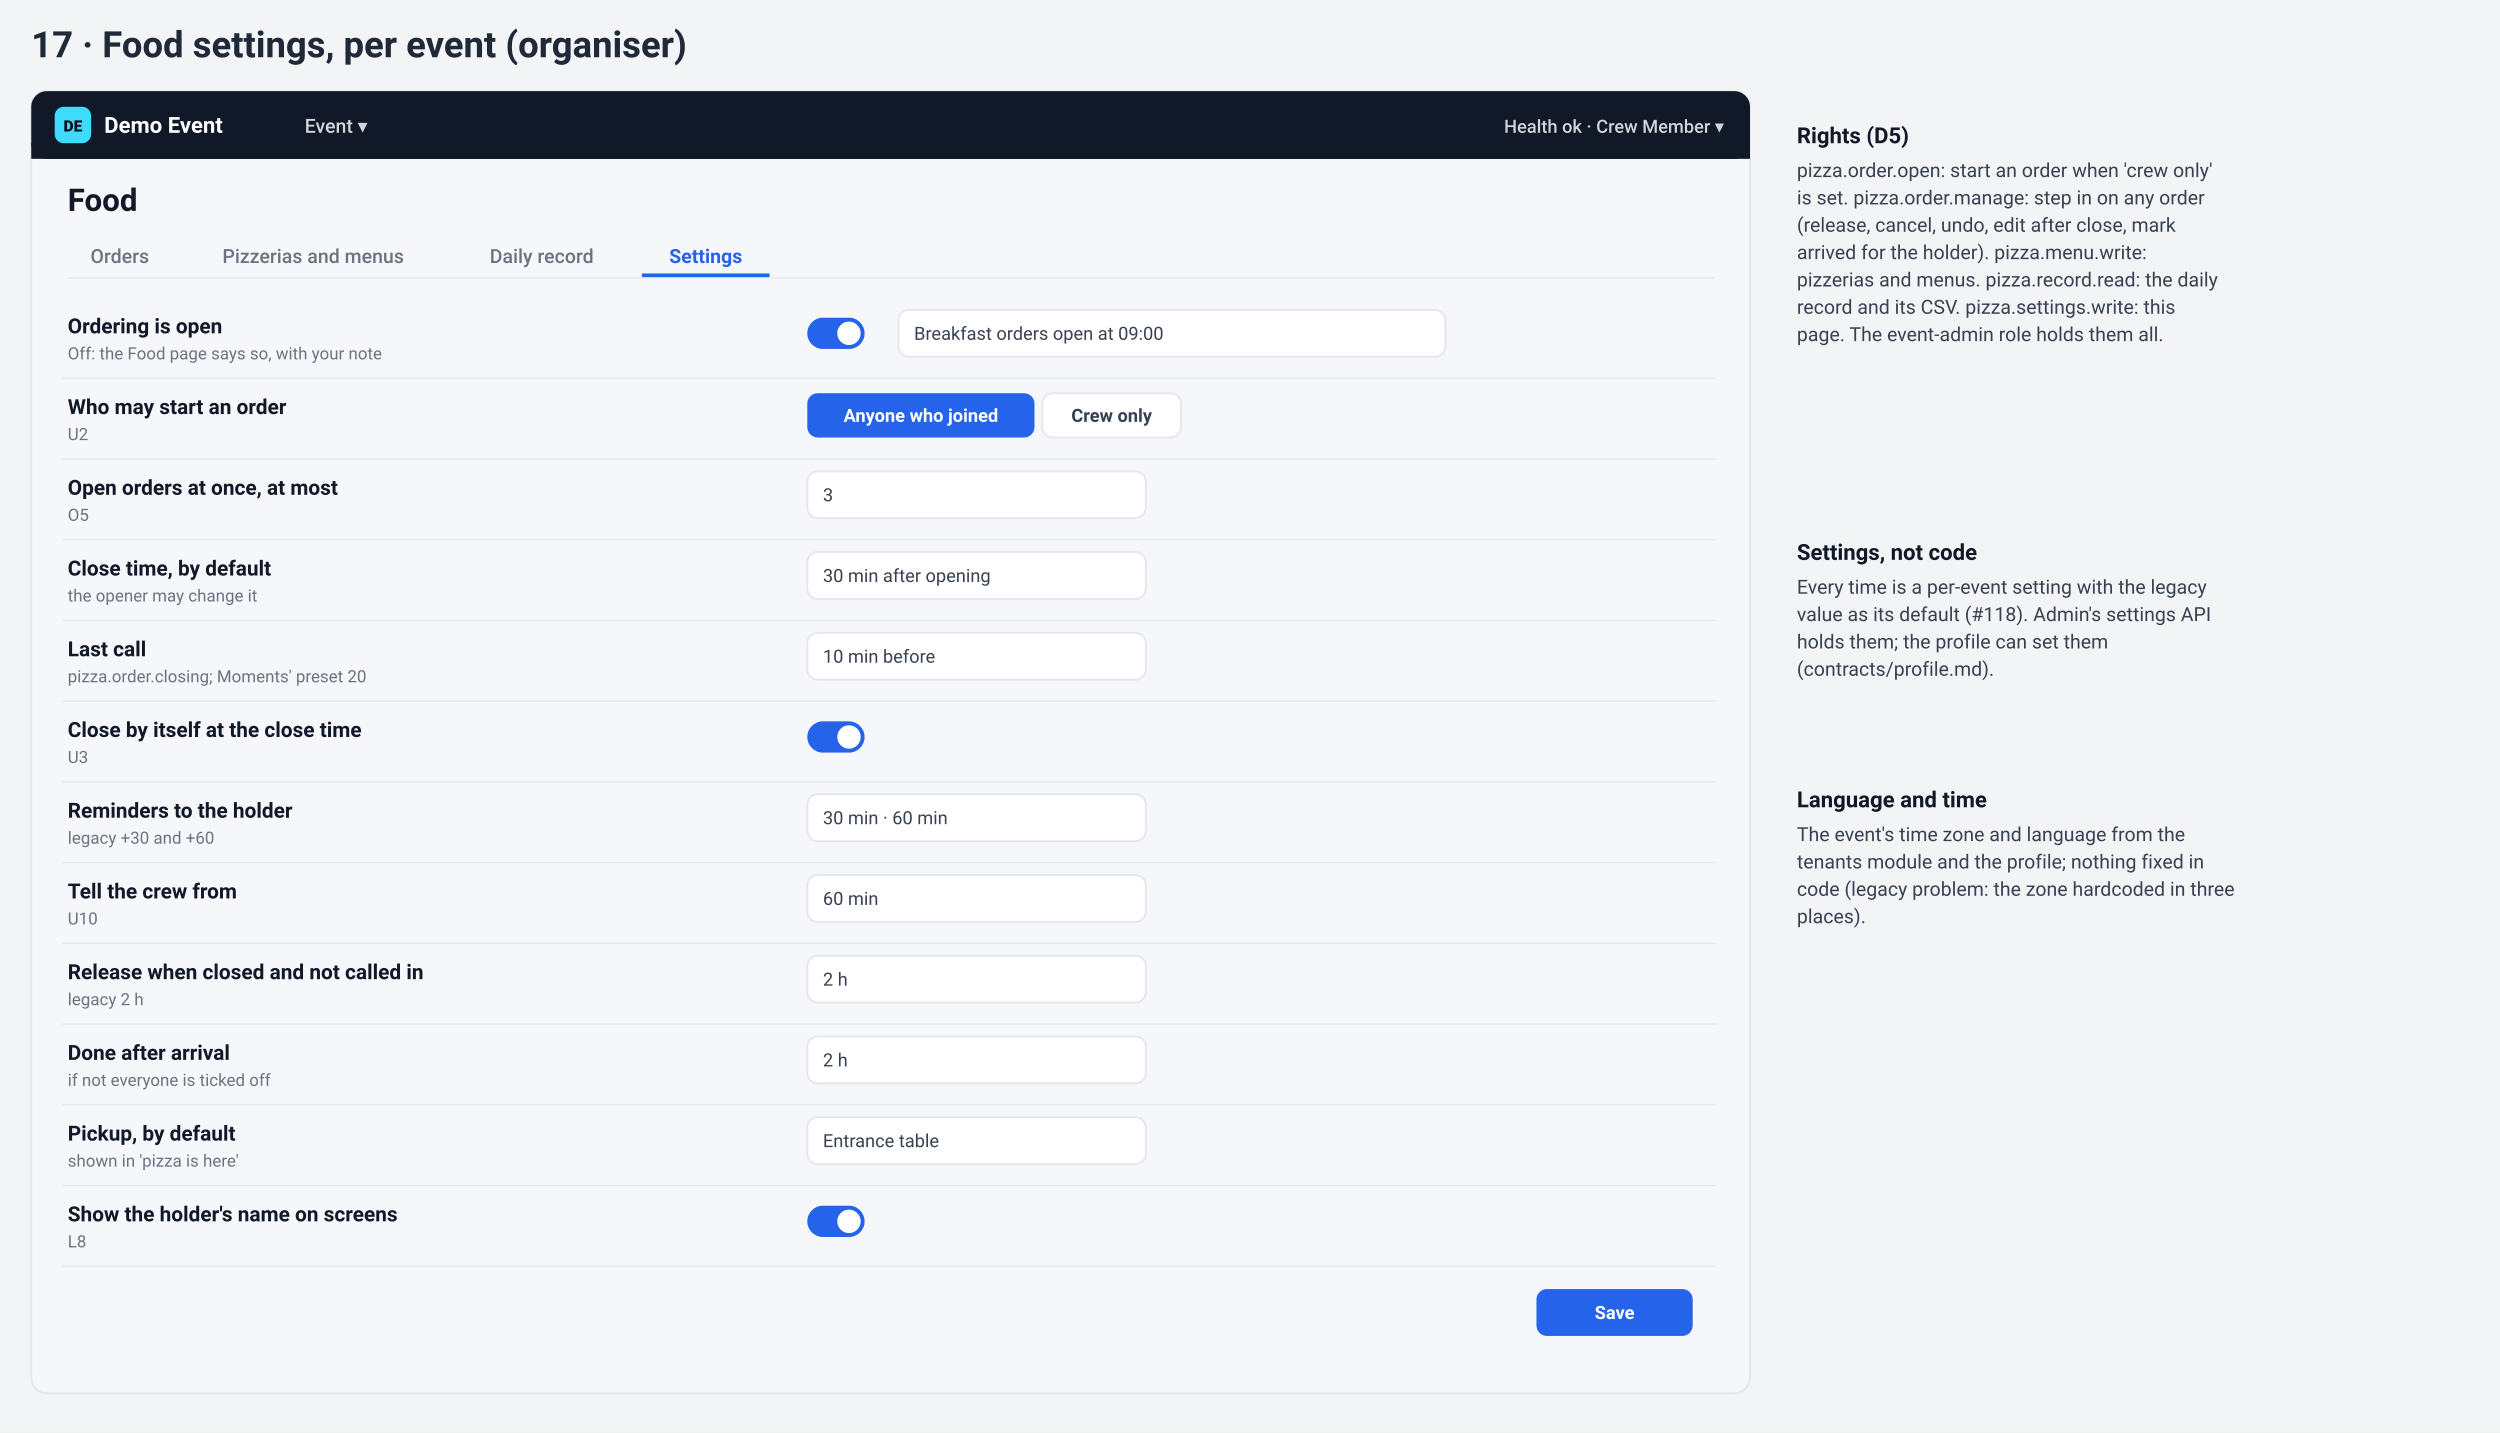
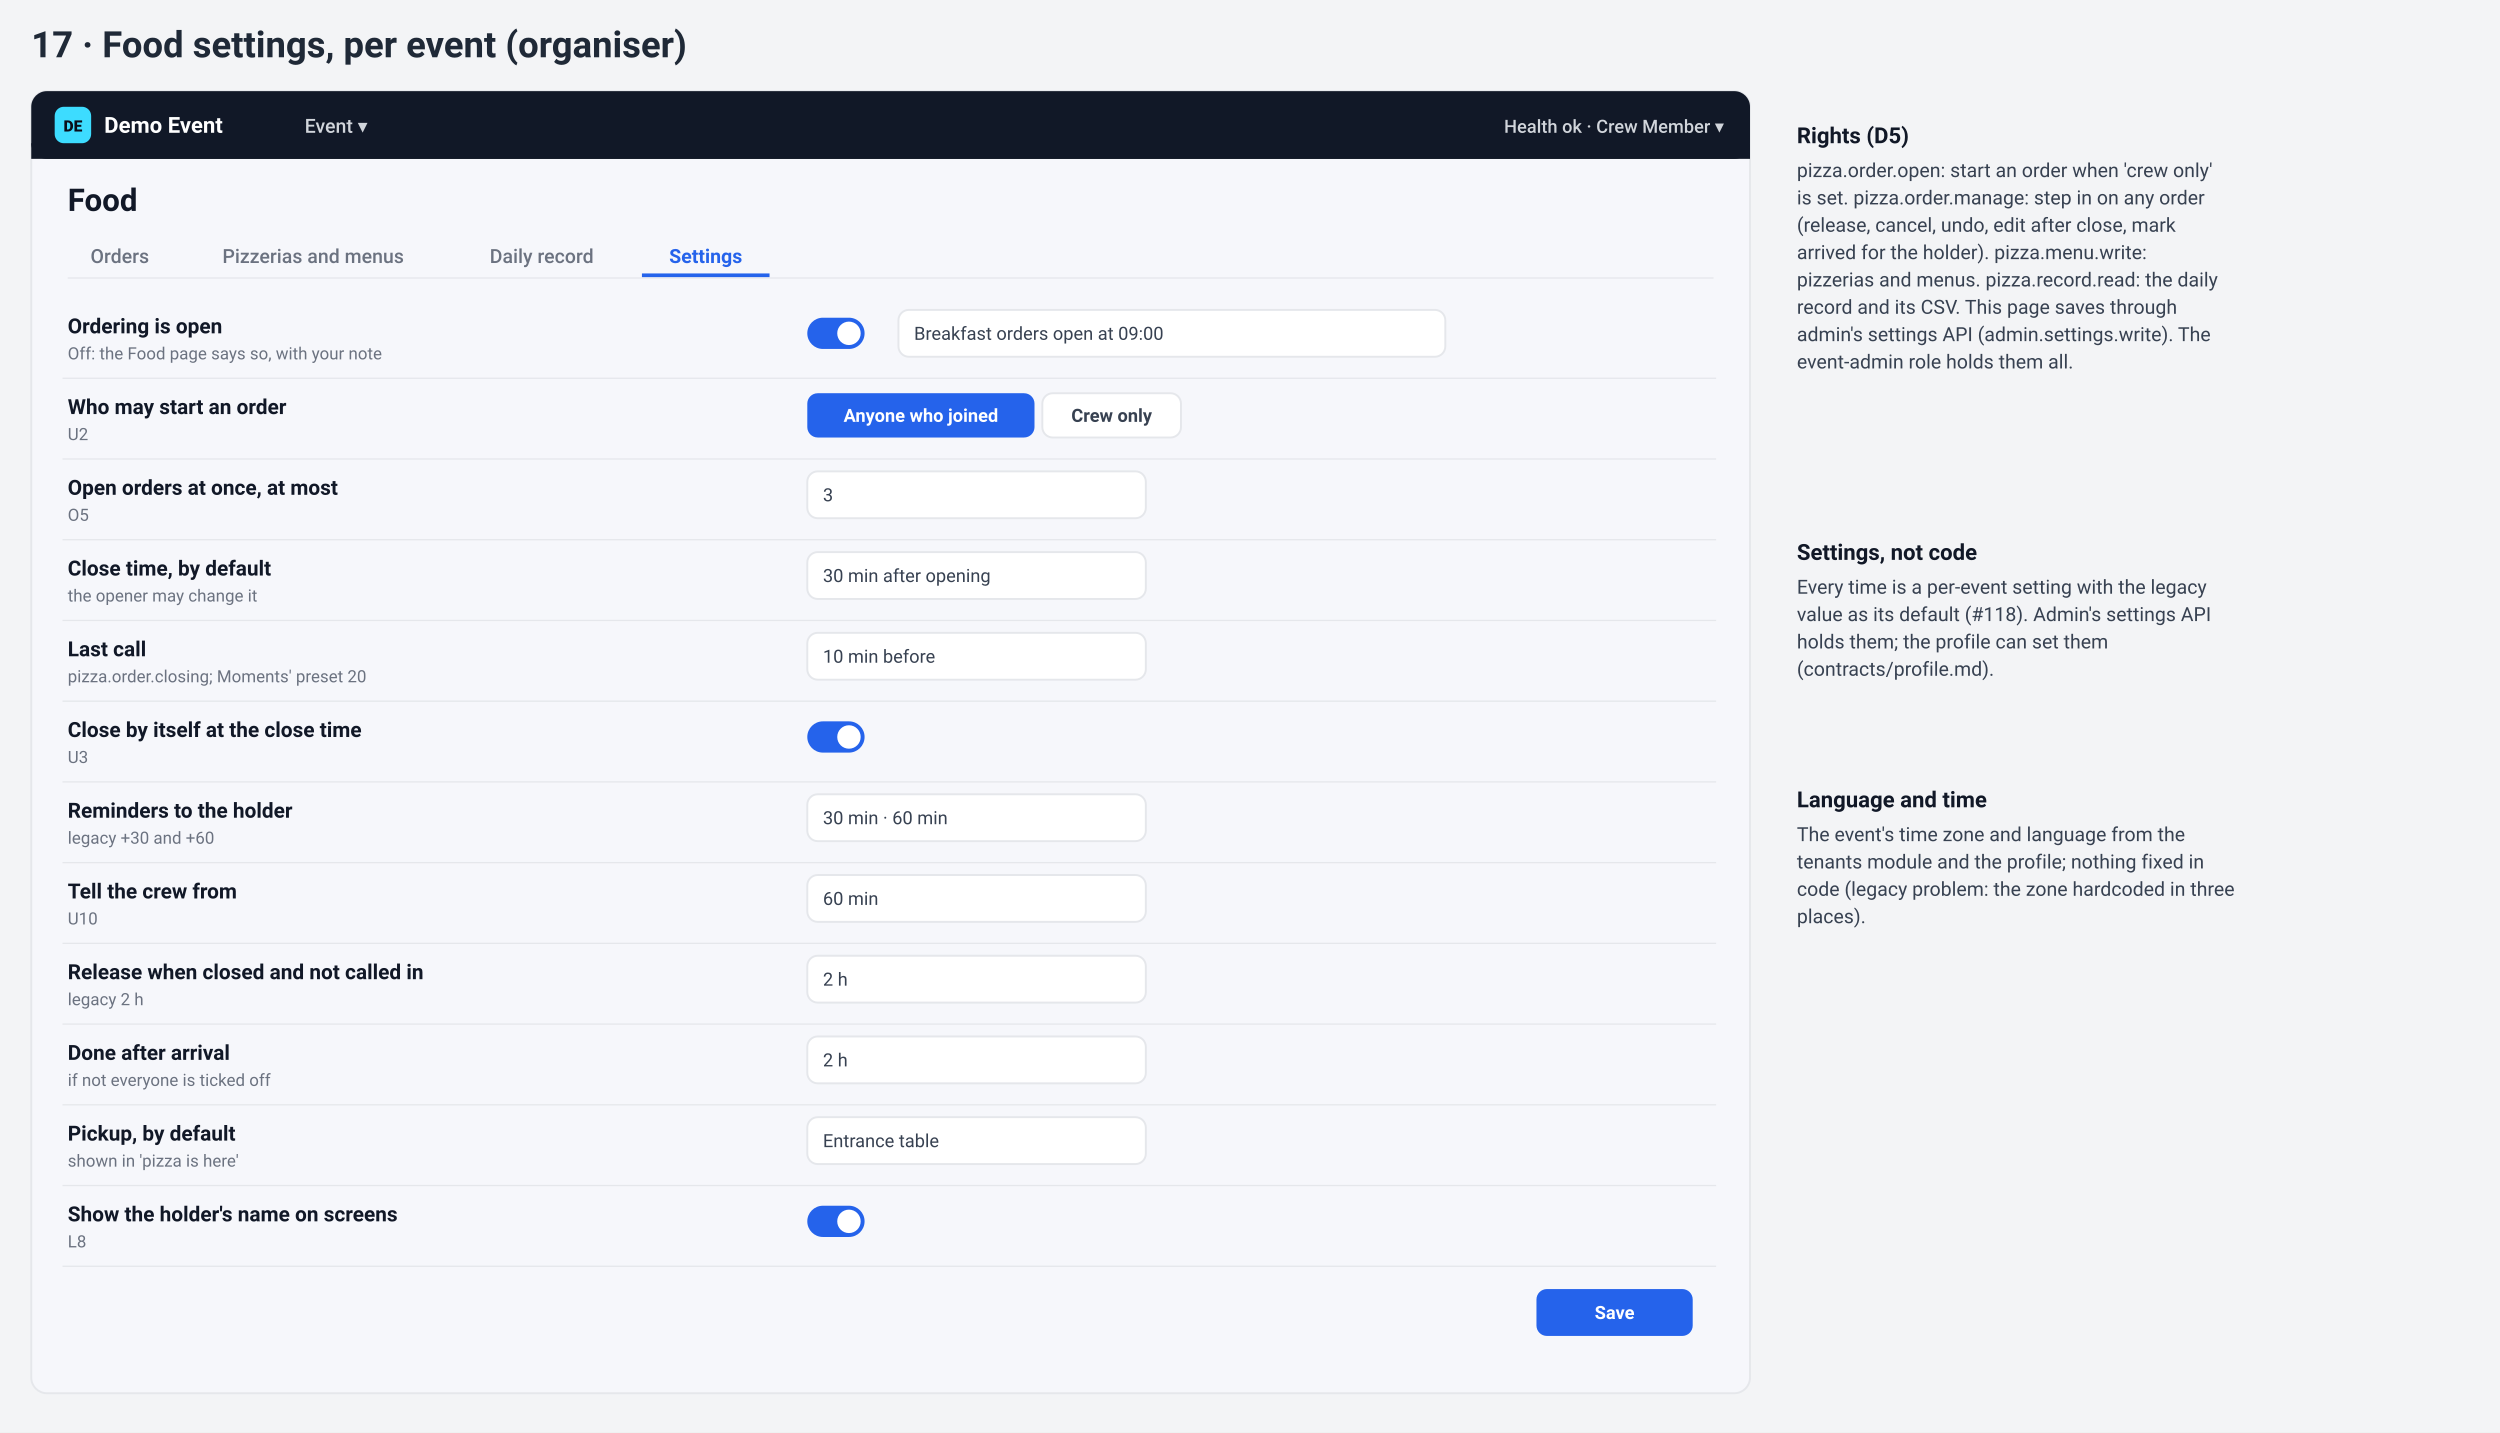
<svg xmlns="http://www.w3.org/2000/svg" viewBox="0 0 1920 1100" width="1920" height="1100" font-family="system-ui, -apple-system, 'Segoe UI', Roboto, Helvetica, Arial, sans-serif">
  <defs>
    <marker id="ah" viewBox="0 0 10 10" refX="9" refY="5" markerWidth="8" markerHeight="8" orient="auto-start-reverse">
      <path d="M0,0 L10,5 L0,10 z" fill="#6b7280" />
    </marker>
  </defs>
  <rect x="0" y="0" width="1920" height="1100" rx="0" fill="#f3f4f6" />
  <text x="24" y="44" font-size="28" fill="#1f2937" font-weight="700" text-anchor="start">17 · Food settings, per event (organiser)</text>
  <rect x="24" y="70" width="1320" height="1000" rx="12" fill="#f6f7fb" stroke="#e5e7eb" stroke-width="1.5" />
  <rect x="24" y="70" width="1320" height="52" rx="12" fill="#111827" />
  <rect x="24" y="110" width="1320" height="12" rx="0" fill="#111827" />
  <rect x="42" y="82" width="28" height="28" rx="7" fill="#3ddcff" />
  <text x="56" y="101" font-size="12" fill="#0b0d1a" font-weight="800" text-anchor="middle">DE</text>
  <text x="80" y="102" font-size="17" fill="#ffffff" font-weight="700" text-anchor="start">Demo Event</text>
  <text x="234" y="102" font-size="15" fill="#d1d5db" font-weight="500" text-anchor="start">Event ▾</text>
  <text x="1324" y="102" font-size="14" fill="#d1d5db" font-weight="500" text-anchor="end">Health ok · Crew Member ▾</text>
  <text x="52" y="162" font-size="24" fill="#111827" font-weight="700" text-anchor="start">Food</text>
  <text x="92.0" y="202" font-size="15" fill="#6b7280" font-weight="500" text-anchor="middle">Orders</text>
  <text x="240.5" y="202" font-size="15" fill="#6b7280" font-weight="500" text-anchor="middle">Pizzerias and menus</text>
  <text x="416.0" y="202" font-size="15" fill="#6b7280" font-weight="500" text-anchor="middle">Daily record</text>
  <text x="542.0" y="202" font-size="15" fill="#2563eb" font-weight="700" text-anchor="middle">Settings</text>
  <rect x="493" y="210" width="98" height="3" rx="0" fill="#2563eb" />
  <rect x="52" y="213" width="1264" height="1" rx="0" fill="#e5e7eb" />
  <text x="52" y="256" font-size="16" fill="#111827" font-weight="600" text-anchor="start">Ordering is open</text>
  <text x="52" y="276" font-size="13" fill="#6b7280" font-weight="400" text-anchor="start">Off: the Food page says so, with your note</text>
  <rect x="620" y="244" width="44" height="24" rx="12" fill="#2563eb" />
  <circle cx="652" cy="256" r="9" fill="#ffffff" />
  <rect x="690" y="238" width="420" height="36" rx="8" fill="#ffffff" stroke="#e5e7eb" stroke-width="1.5" />
  <text x="702" y="261" font-size="14" fill="#374151" font-weight="400" text-anchor="start">Breakfast orders open at 09:00</text>
  <rect x="48" y="290" width="1270" height="1" rx="0" fill="#e5e7eb" />
  <text x="52" y="318" font-size="16" fill="#111827" font-weight="600" text-anchor="start">Who may start an order</text>
  <text x="52" y="338" font-size="13" fill="#6b7280" font-weight="400" text-anchor="start">U2</text>
  <rect x="620" y="302" width="174.5" height="34" rx="8" fill="#2563eb" />
  <text x="707.25" y="324" font-size="14" fill="#ffffff" font-weight="600" text-anchor="middle">Anyone who joined</text>
  <rect x="800.5" y="302" width="106.5" height="34" rx="8" fill="#ffffff" stroke="#e5e7eb" stroke-width="1.5" />
  <text x="853.75" y="324" font-size="14" fill="#374151" font-weight="600" text-anchor="middle">Crew only</text>
  <rect x="48" y="352" width="1270" height="1" rx="0" fill="#e5e7eb" />
  <text x="52" y="380" font-size="16" fill="#111827" font-weight="600" text-anchor="start">Open orders at once, at most</text>
  <text x="52" y="400" font-size="13" fill="#6b7280" font-weight="400" text-anchor="start">O5</text>
  <rect x="620" y="362" width="260" height="36" rx="8" fill="#ffffff" stroke="#e5e7eb" stroke-width="1.5" />
  <text x="632" y="385" font-size="14" fill="#374151" font-weight="400" text-anchor="start">3</text>
  <rect x="48" y="414" width="1270" height="1" rx="0" fill="#e5e7eb" />
  <text x="52" y="442" font-size="16" fill="#111827" font-weight="600" text-anchor="start">Close time, by default</text>
  <text x="52" y="462" font-size="13" fill="#6b7280" font-weight="400" text-anchor="start">the opener may change it</text>
  <rect x="620" y="424" width="260" height="36" rx="8" fill="#ffffff" stroke="#e5e7eb" stroke-width="1.5" />
  <text x="632" y="447" font-size="14" fill="#374151" font-weight="400" text-anchor="start">30 min after opening</text>
  <rect x="48" y="476" width="1270" height="1" rx="0" fill="#e5e7eb" />
  <text x="52" y="504" font-size="16" fill="#111827" font-weight="600" text-anchor="start">Last call</text>
  <text x="52" y="524" font-size="13" fill="#6b7280" font-weight="400" text-anchor="start">pizza.order.closing; Moments' preset 20</text>
  <rect x="620" y="486" width="260" height="36" rx="8" fill="#ffffff" stroke="#e5e7eb" stroke-width="1.5" />
  <text x="632" y="509" font-size="14" fill="#374151" font-weight="400" text-anchor="start">10 min before</text>
  <rect x="48" y="538" width="1270" height="1" rx="0" fill="#e5e7eb" />
  <text x="52" y="566" font-size="16" fill="#111827" font-weight="600" text-anchor="start">Close by itself at the close time</text>
  <text x="52" y="586" font-size="13" fill="#6b7280" font-weight="400" text-anchor="start">U3</text>
  <rect x="620" y="554" width="44" height="24" rx="12" fill="#2563eb" />
  <circle cx="652" cy="566" r="9" fill="#ffffff" />
  <rect x="48" y="600" width="1270" height="1" rx="0" fill="#e5e7eb" />
  <text x="52" y="628" font-size="16" fill="#111827" font-weight="600" text-anchor="start">Reminders to the holder</text>
  <text x="52" y="648" font-size="13" fill="#6b7280" font-weight="400" text-anchor="start">legacy +30 and +60</text>
  <rect x="620" y="610" width="260" height="36" rx="8" fill="#ffffff" stroke="#e5e7eb" stroke-width="1.5" />
  <text x="632" y="633" font-size="14" fill="#374151" font-weight="400" text-anchor="start">30 min · 60 min</text>
  <rect x="48" y="662" width="1270" height="1" rx="0" fill="#e5e7eb" />
  <text x="52" y="690" font-size="16" fill="#111827" font-weight="600" text-anchor="start">Tell the crew from</text>
  <text x="52" y="710" font-size="13" fill="#6b7280" font-weight="400" text-anchor="start">U10</text>
  <rect x="620" y="672" width="260" height="36" rx="8" fill="#ffffff" stroke="#e5e7eb" stroke-width="1.5" />
  <text x="632" y="695" font-size="14" fill="#374151" font-weight="400" text-anchor="start">60 min</text>
  <rect x="48" y="724" width="1270" height="1" rx="0" fill="#e5e7eb" />
  <text x="52" y="752" font-size="16" fill="#111827" font-weight="600" text-anchor="start">Release when closed and not called in</text>
  <text x="52" y="772" font-size="13" fill="#6b7280" font-weight="400" text-anchor="start">legacy 2 h</text>
  <rect x="620" y="734" width="260" height="36" rx="8" fill="#ffffff" stroke="#e5e7eb" stroke-width="1.5" />
  <text x="632" y="757" font-size="14" fill="#374151" font-weight="400" text-anchor="start">2 h</text>
  <rect x="48" y="786" width="1270" height="1" rx="0" fill="#e5e7eb" />
  <text x="52" y="814" font-size="16" fill="#111827" font-weight="600" text-anchor="start">Done after arrival</text>
  <text x="52" y="834" font-size="13" fill="#6b7280" font-weight="400" text-anchor="start">if not everyone is ticked off</text>
  <rect x="620" y="796" width="260" height="36" rx="8" fill="#ffffff" stroke="#e5e7eb" stroke-width="1.5" />
  <text x="632" y="819" font-size="14" fill="#374151" font-weight="400" text-anchor="start">2 h</text>
  <rect x="48" y="848" width="1270" height="1" rx="0" fill="#e5e7eb" />
  <text x="52" y="876" font-size="16" fill="#111827" font-weight="600" text-anchor="start">Pickup, by default</text>
  <text x="52" y="896" font-size="13" fill="#6b7280" font-weight="400" text-anchor="start">shown in 'pizza is here'</text>
  <rect x="620" y="858" width="260" height="36" rx="8" fill="#ffffff" stroke="#e5e7eb" stroke-width="1.5" />
  <text x="632" y="881" font-size="14" fill="#374151" font-weight="400" text-anchor="start">Entrance table</text>
  <rect x="48" y="910" width="1270" height="1" rx="0" fill="#e5e7eb" />
  <text x="52" y="938" font-size="16" fill="#111827" font-weight="600" text-anchor="start">Show the holder's name on screens</text>
  <text x="52" y="958" font-size="13" fill="#6b7280" font-weight="400" text-anchor="start">L8</text>
  <rect x="620" y="926" width="44" height="24" rx="12" fill="#2563eb" />
  <circle cx="652" cy="938" r="9" fill="#ffffff" />
  <rect x="48" y="972" width="1270" height="1" rx="0" fill="#e5e7eb" />
  <rect x="1180" y="990" width="120" height="36" rx="8" fill="#2563eb" />
  <text x="1240.0" y="1013.0" font-size="14" fill="#ffffff" font-weight="600" text-anchor="middle">Save</text>
  <text x="1380" y="110" font-size="17" fill="#111827" font-weight="700" text-anchor="start">Rights (D5)</text>
  <text x="1380" y="136" font-size="15" fill="#374151" font-weight="400" text-anchor="start">pizza.order.open: start an order when 'crew only'</text>
  <text x="1380" y="157" font-size="15" fill="#374151" font-weight="400" text-anchor="start">is set. pizza.order.manage: step in on any order</text>
  <text x="1380" y="178" font-size="15" fill="#374151" font-weight="400" text-anchor="start">(release, cancel, undo, edit after close, mark</text>
  <text x="1380" y="199" font-size="15" fill="#374151" font-weight="400" text-anchor="start">arrived for the holder). pizza.menu.write:</text>
  <text x="1380" y="220" font-size="15" fill="#374151" font-weight="400" text-anchor="start">pizzerias and menus. pizza.record.read: the daily</text>
-   <text x="1380" y="241" font-size="15" fill="#374151" font-weight="400" text-anchor="start">record and its CSV. pizza.settings.write: this</text>
-   <text x="1380" y="262" font-size="15" fill="#374151" font-weight="400" text-anchor="start">page. The event-admin role holds them all.</text>
+   <text x="1380" y="241" font-size="15" fill="#374151" font-weight="400" text-anchor="start">record and its CSV. This page saves through</text>
+   <text x="1380" y="262" font-size="15" fill="#374151" font-weight="400" text-anchor="start">admin's settings API (admin.settings.write). The</text>
+   <text x="1380" y="283" font-size="15" fill="#374151" font-weight="400" text-anchor="start">event-admin role holds them all.</text>
  <text x="1380" y="430" font-size="17" fill="#111827" font-weight="700" text-anchor="start">Settings, not code</text>
  <text x="1380" y="456" font-size="15" fill="#374151" font-weight="400" text-anchor="start">Every time is a per-event setting with the legacy</text>
  <text x="1380" y="477" font-size="15" fill="#374151" font-weight="400" text-anchor="start">value as its default (#118). Admin's settings API</text>
  <text x="1380" y="498" font-size="15" fill="#374151" font-weight="400" text-anchor="start">holds them; the profile can set them</text>
  <text x="1380" y="519" font-size="15" fill="#374151" font-weight="400" text-anchor="start">(contracts/profile.md).</text>
  <text x="1380" y="620" font-size="17" fill="#111827" font-weight="700" text-anchor="start">Language and time</text>
  <text x="1380" y="646" font-size="15" fill="#374151" font-weight="400" text-anchor="start">The event's time zone and language from the</text>
  <text x="1380" y="667" font-size="15" fill="#374151" font-weight="400" text-anchor="start">tenants module and the profile; nothing fixed in</text>
  <text x="1380" y="688" font-size="15" fill="#374151" font-weight="400" text-anchor="start">code (legacy problem: the zone hardcoded in three</text>
  <text x="1380" y="709" font-size="15" fill="#374151" font-weight="400" text-anchor="start">places).</text>
</svg>
